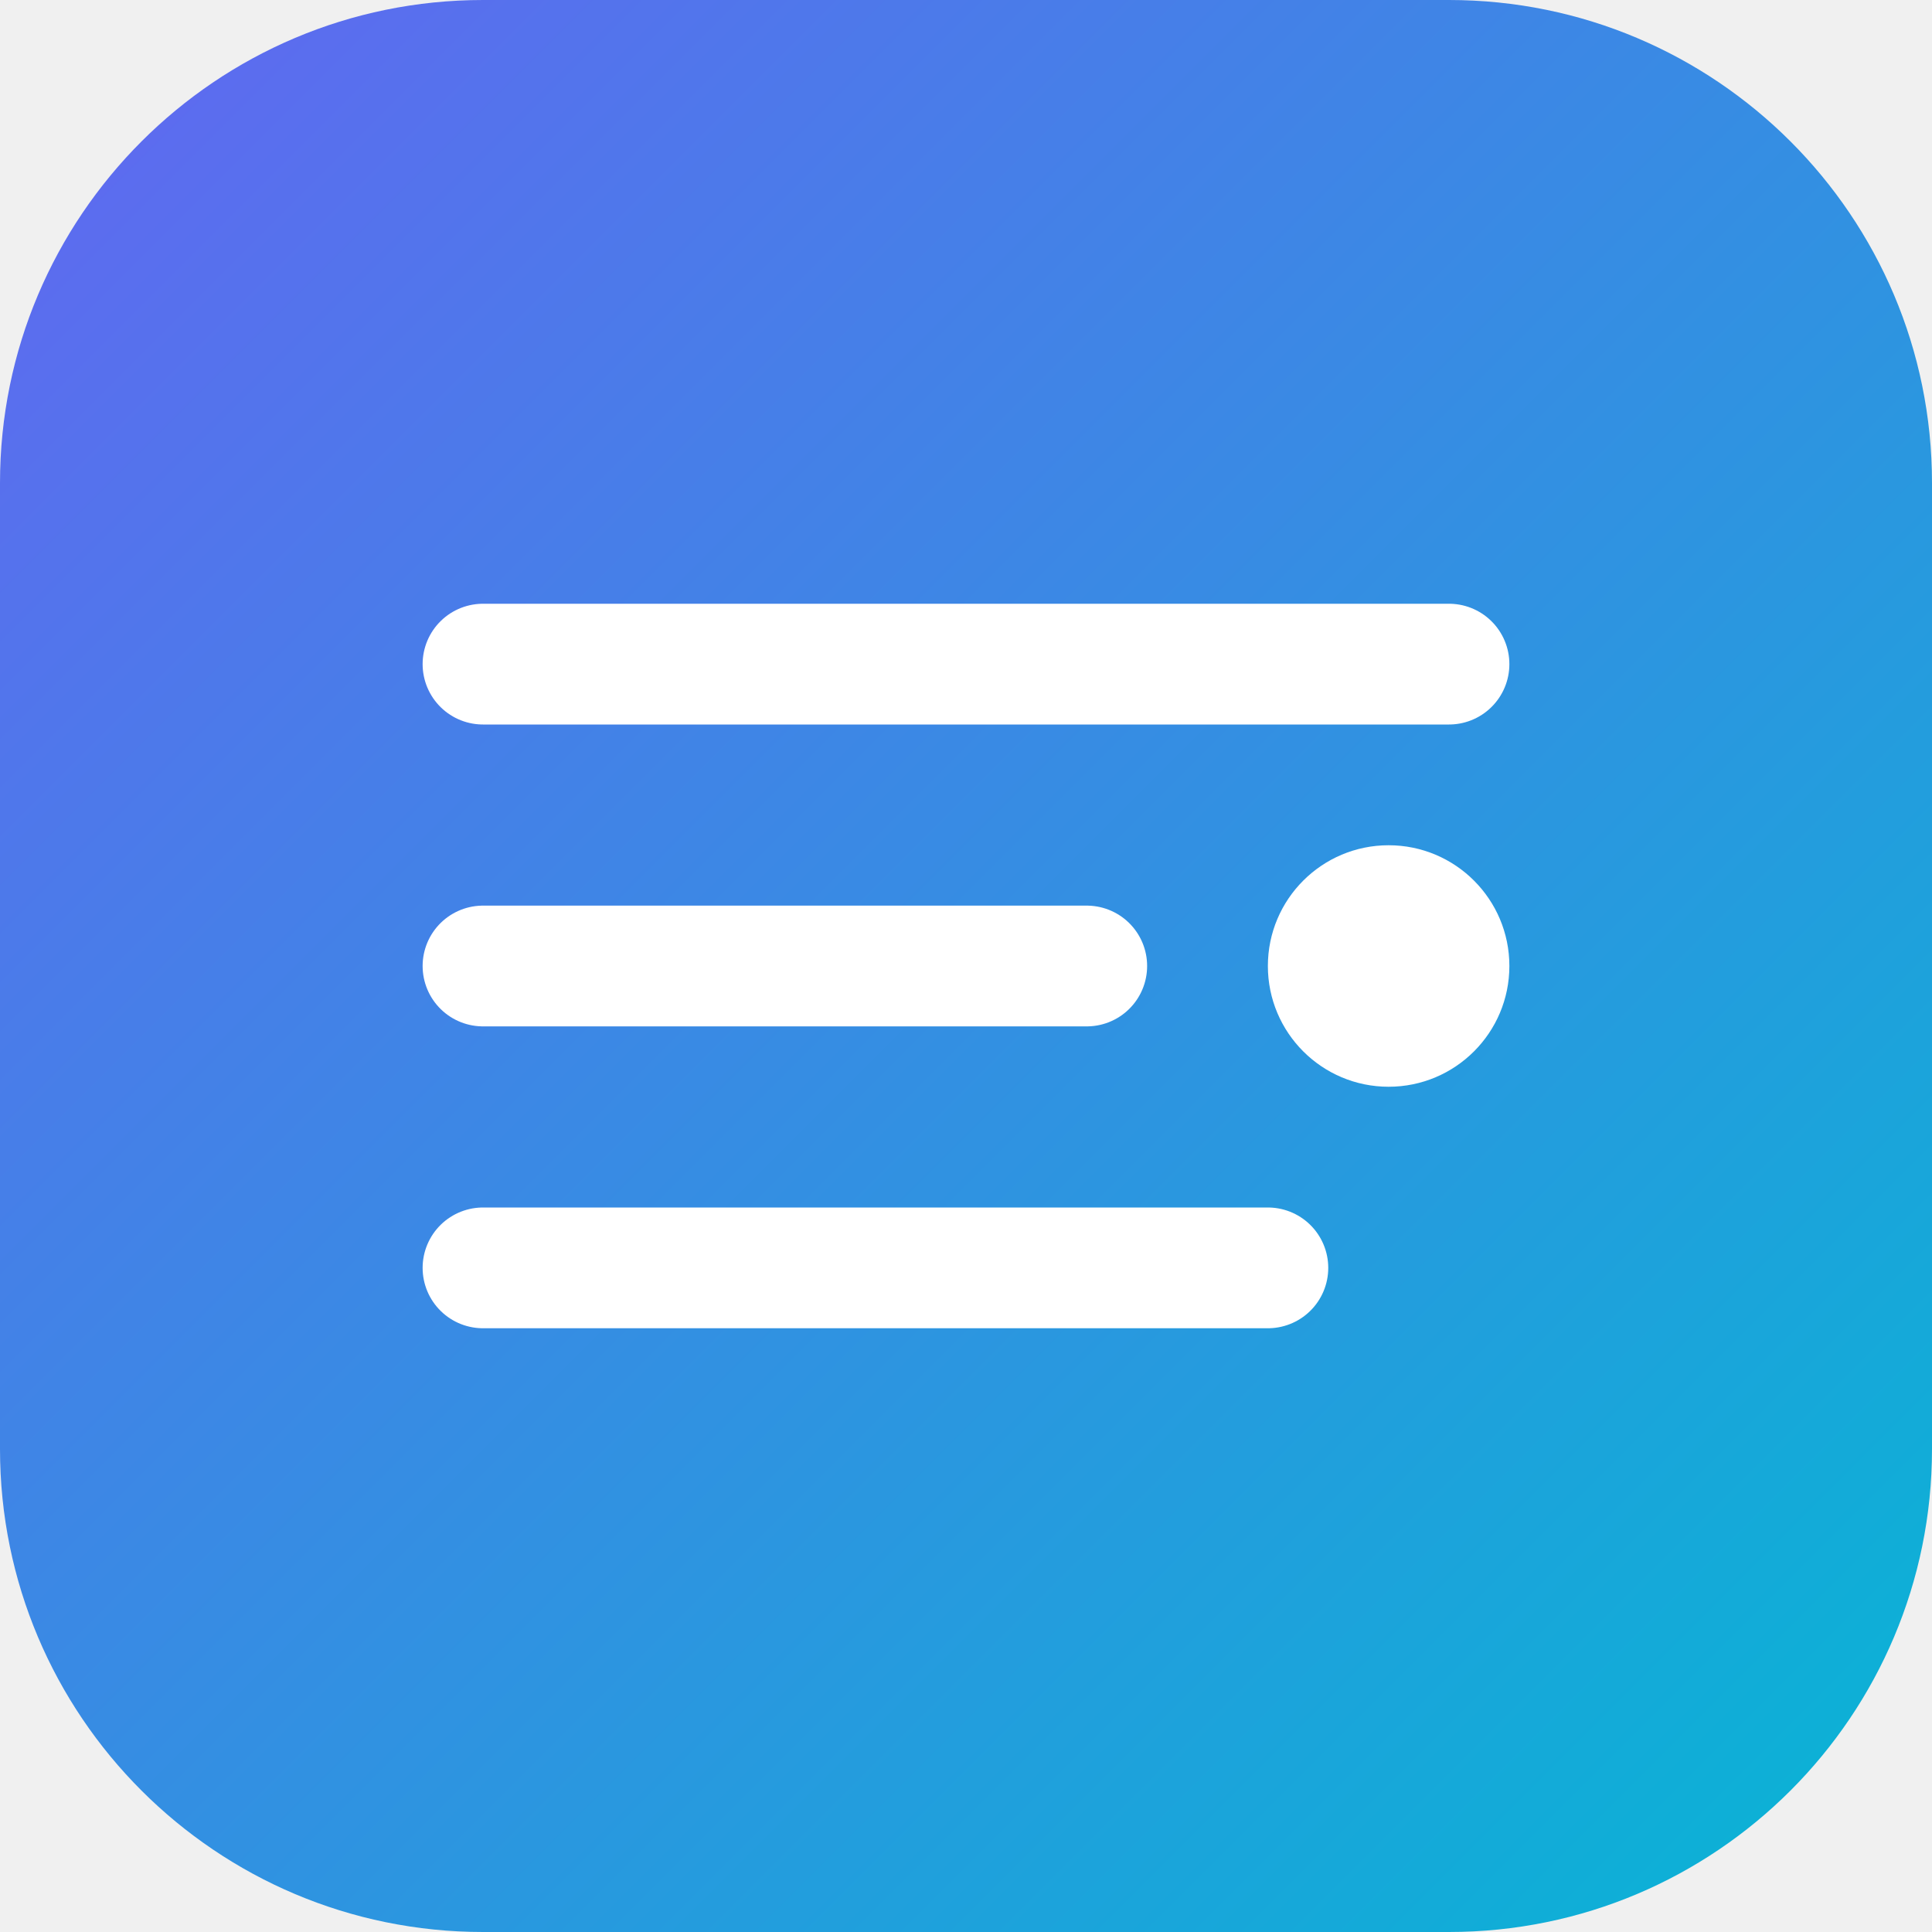
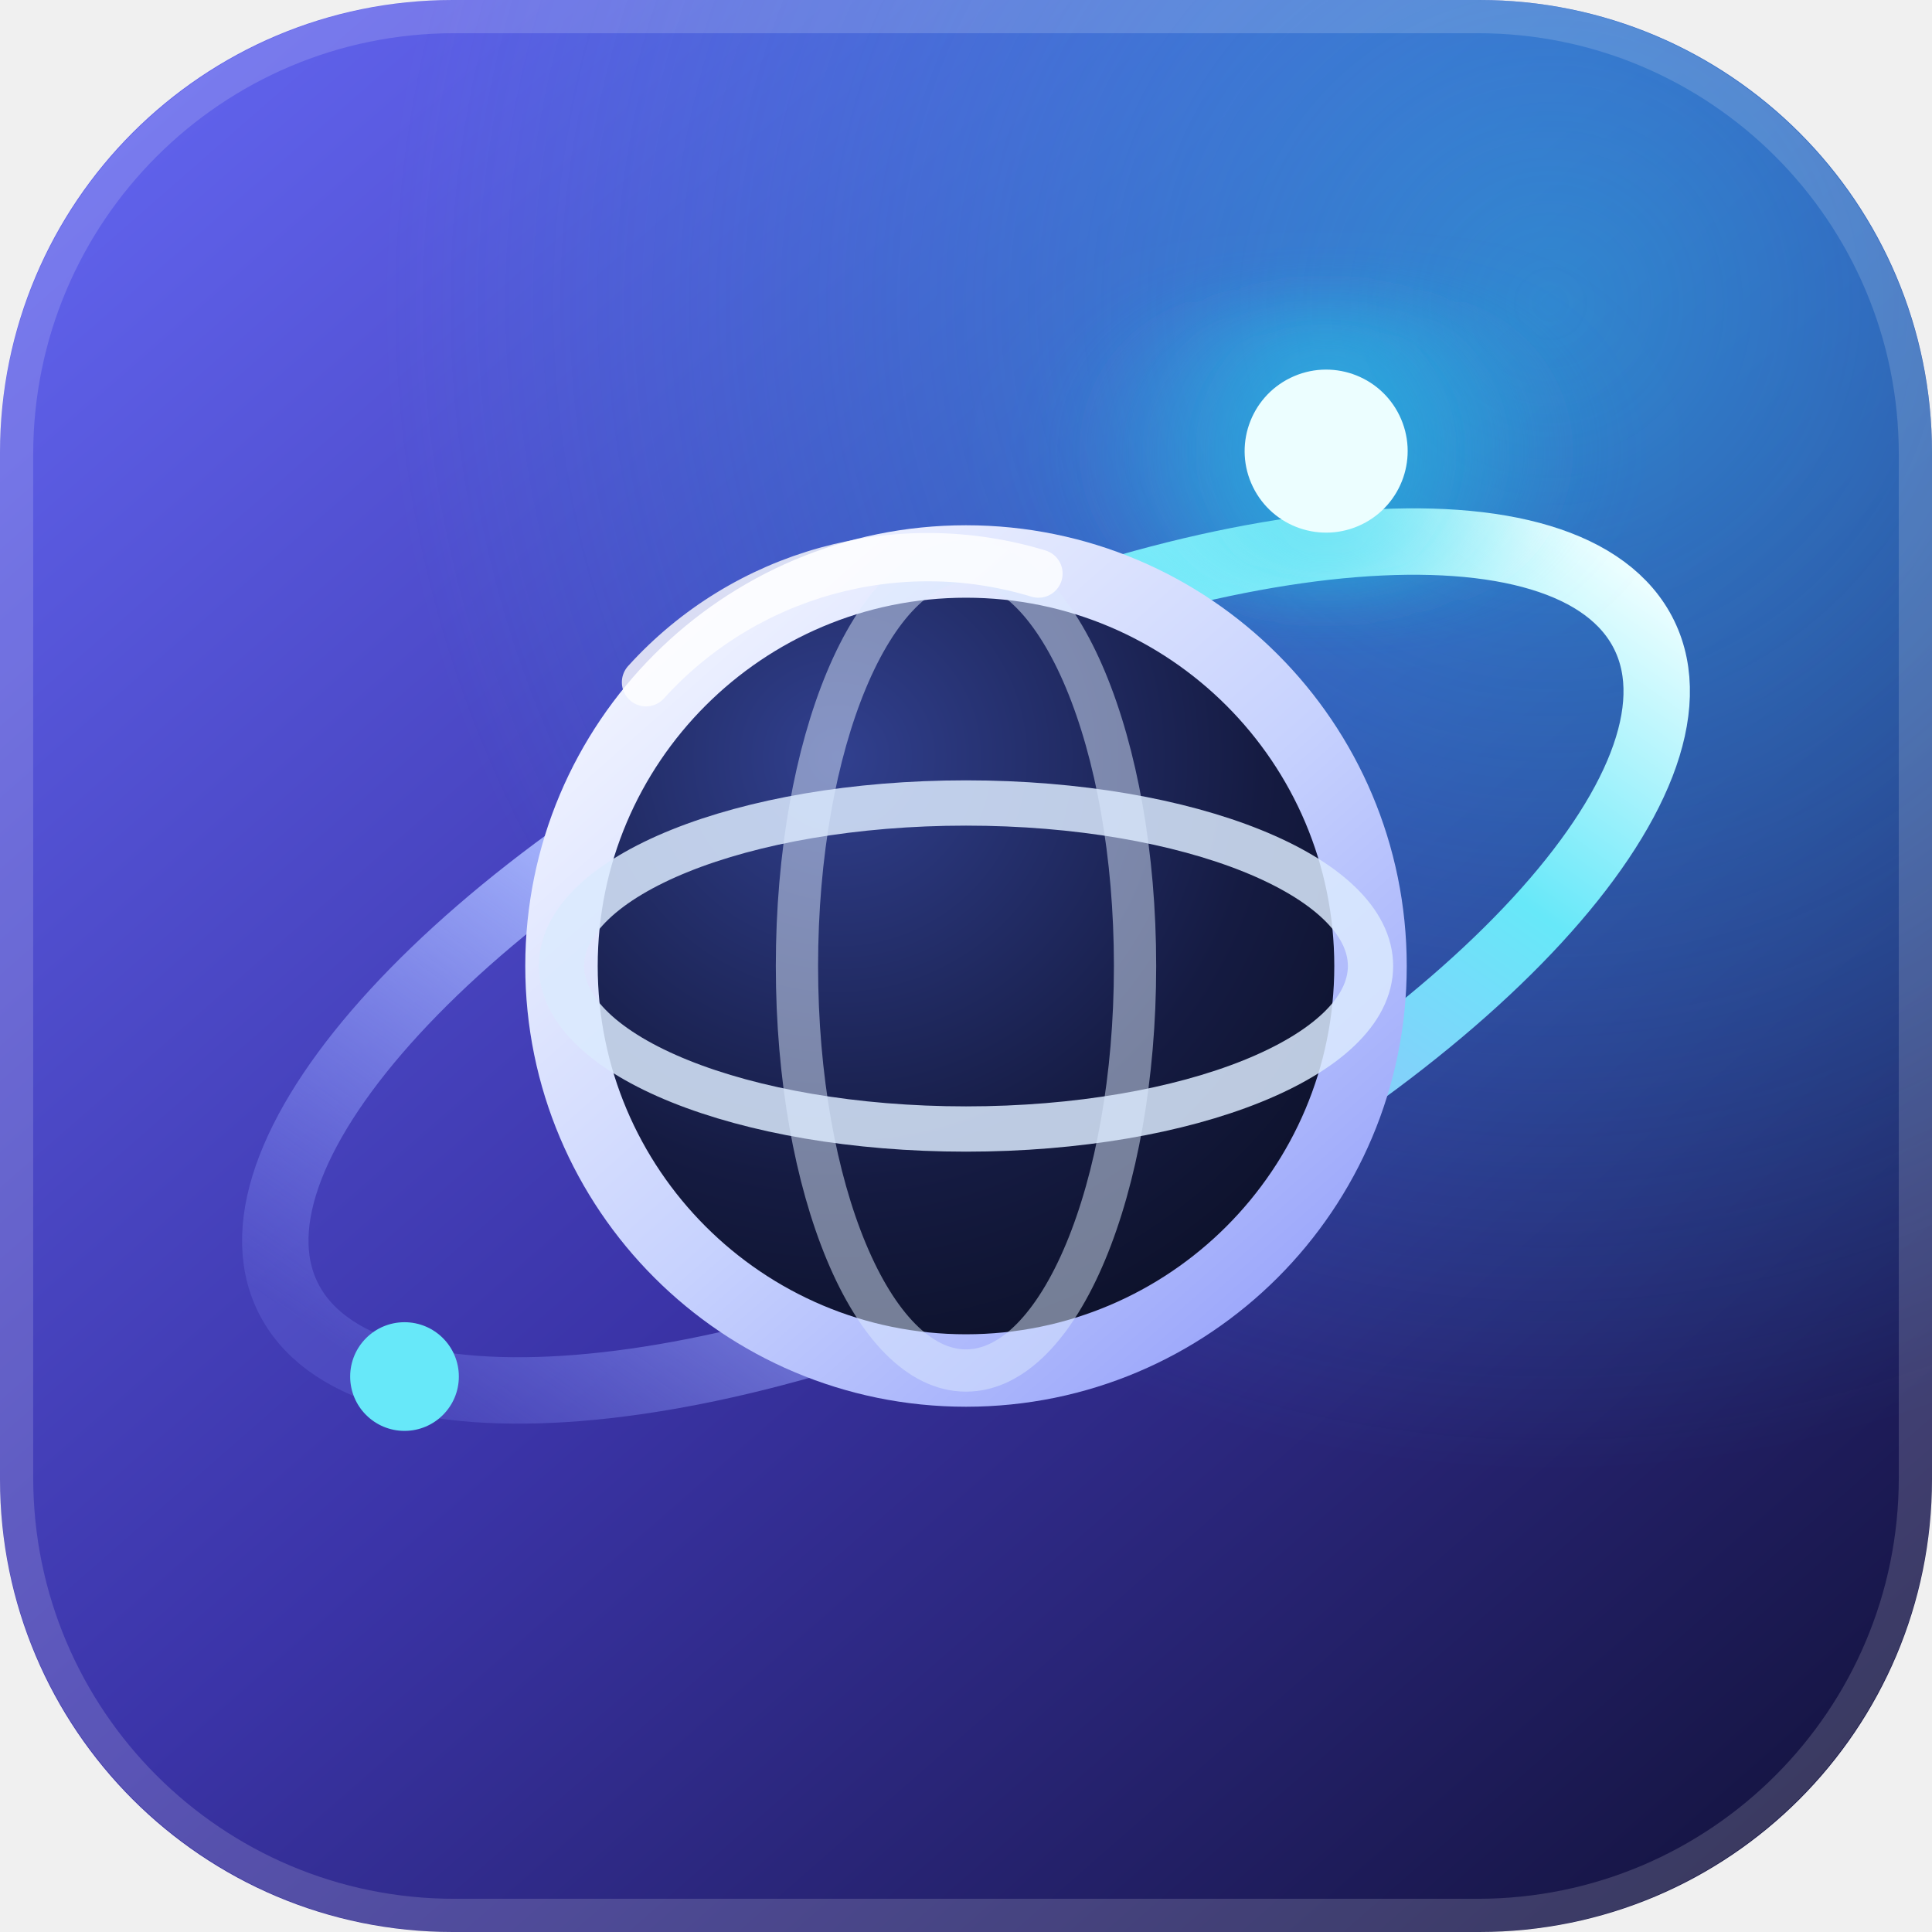
- <svg xmlns="http://www.w3.org/2000/svg" viewBox="0 0 64 64">
+ <svg xmlns="http://www.w3.org/2000/svg" viewBox="0 0 64 64" width="64" height="64">
  <defs>
-     <linearGradient id="g" x1="0" y1="0" x2="1" y2="1">
+     <linearGradient id="bg" x1="4" y1="0" x2="60" y2="64" gradientUnits="userSpaceOnUse">
      <stop offset="0" stop-color="#6366f1" />
-       <stop offset="1" stop-color="#06b6d4" />
+       <stop offset=".52" stop-color="#3b34a8" />
+       <stop offset="1" stop-color="#12123a" />
    </linearGradient>
+     <radialGradient id="glow" cx=".8" cy=".16" r=".6">
+       <stop offset="0" stop-color="#22d3ee" stop-opacity=".5" />
+       <stop offset="1" stop-color="#22d3ee" stop-opacity="0" />
+     </radialGradient>
+     <radialGradient id="sphere" cx=".34" cy=".24" r=".88">
+       <stop offset="0" stop-color="#31408f" />
+       <stop offset=".6" stop-color="#151b42" />
+       <stop offset="1" stop-color="#0a0e22" />
+     </radialGradient>
+     <linearGradient id="orb" x1="12" y1="42" x2="52" y2="20" gradientUnits="userSpaceOnUse">
+       <stop offset="0" stop-color="#818cf8" stop-opacity=".2" />
+       <stop offset=".4" stop-color="#a5b4fc" />
+       <stop offset=".76" stop-color="#67e8f9" />
+       <stop offset="1" stop-color="#ecfeff" />
+     </linearGradient>
+     <linearGradient id="ring" x1="18" y1="16" x2="48" y2="50" gradientUnits="userSpaceOnUse">
+       <stop offset="0" stop-color="#ffffff" />
+       <stop offset=".5" stop-color="#c7d2fe" />
+       <stop offset="1" stop-color="#818cf8" />
+     </linearGradient>
+     <filter id="soft" x="-60%" y="-60%" width="220%" height="220%">
+       <feGaussianBlur stdDeviation="2.1" />
+     </filter>
  </defs>
-   <rect width="64" height="64" rx="16" fill="url(#g)" />
-   <g fill="none" stroke="#fff" stroke-width="4" stroke-linecap="round">
-     <path d="M16 22h32M16 32h20M16 42h26" />
+   <rect width="64" height="64" rx="15" fill="url(#bg)" />
+   <rect width="64" height="64" rx="15" fill="url(#glow)" />
+   <g transform="rotate(-26 32 32)">
+     <ellipse cx="32" cy="32" rx="25" ry="9.8" fill="none" stroke="url(#orb)" stroke-width="2.2" />
  </g>
-   <circle cx="46" cy="32" r="4" fill="#fff" />
+   <g transform="rotate(-26 32 32)">
+     <circle cx="50.2" cy="21.9" r="5.2" fill="#22d3ee" opacity=".5" filter="url(#soft)" />
+   </g>
+   <circle cx="32" cy="32" r="13.4" fill="url(#sphere)" />
+   <circle cx="32" cy="32" r="13.4" fill="none" stroke="url(#ring)" stroke-width="2.4" />
+   <g fill="none" stroke="#dbeafe" stroke-linecap="round">
+     <ellipse cx="32" cy="32" rx="13.4" ry="5.4" stroke-width="1.5" opacity=".85" />
+     <ellipse cx="32" cy="32" rx="5.6" ry="13.4" stroke-width="1.4" opacity=".5" />
+   </g>
+   <path d="M21.4 22.6a12.6 12.6 0 0 1 13-3.6" fill="none" stroke="#fff" stroke-opacity=".8" stroke-width="1.6" stroke-linecap="round" />
+   <g transform="rotate(-26 32 32)">
+     <circle cx="50.2" cy="21.9" r="2.7" fill="#ecfeff" />
+   </g>
+   <circle cx="13.4" cy="45.6" r="1.8" fill="#67e8f9" />
+   <rect x=".55" y=".55" width="62.9" height="62.9" rx="14.5" fill="none" stroke="#fff" stroke-opacity=".16" stroke-width="1.1" />
</svg>
